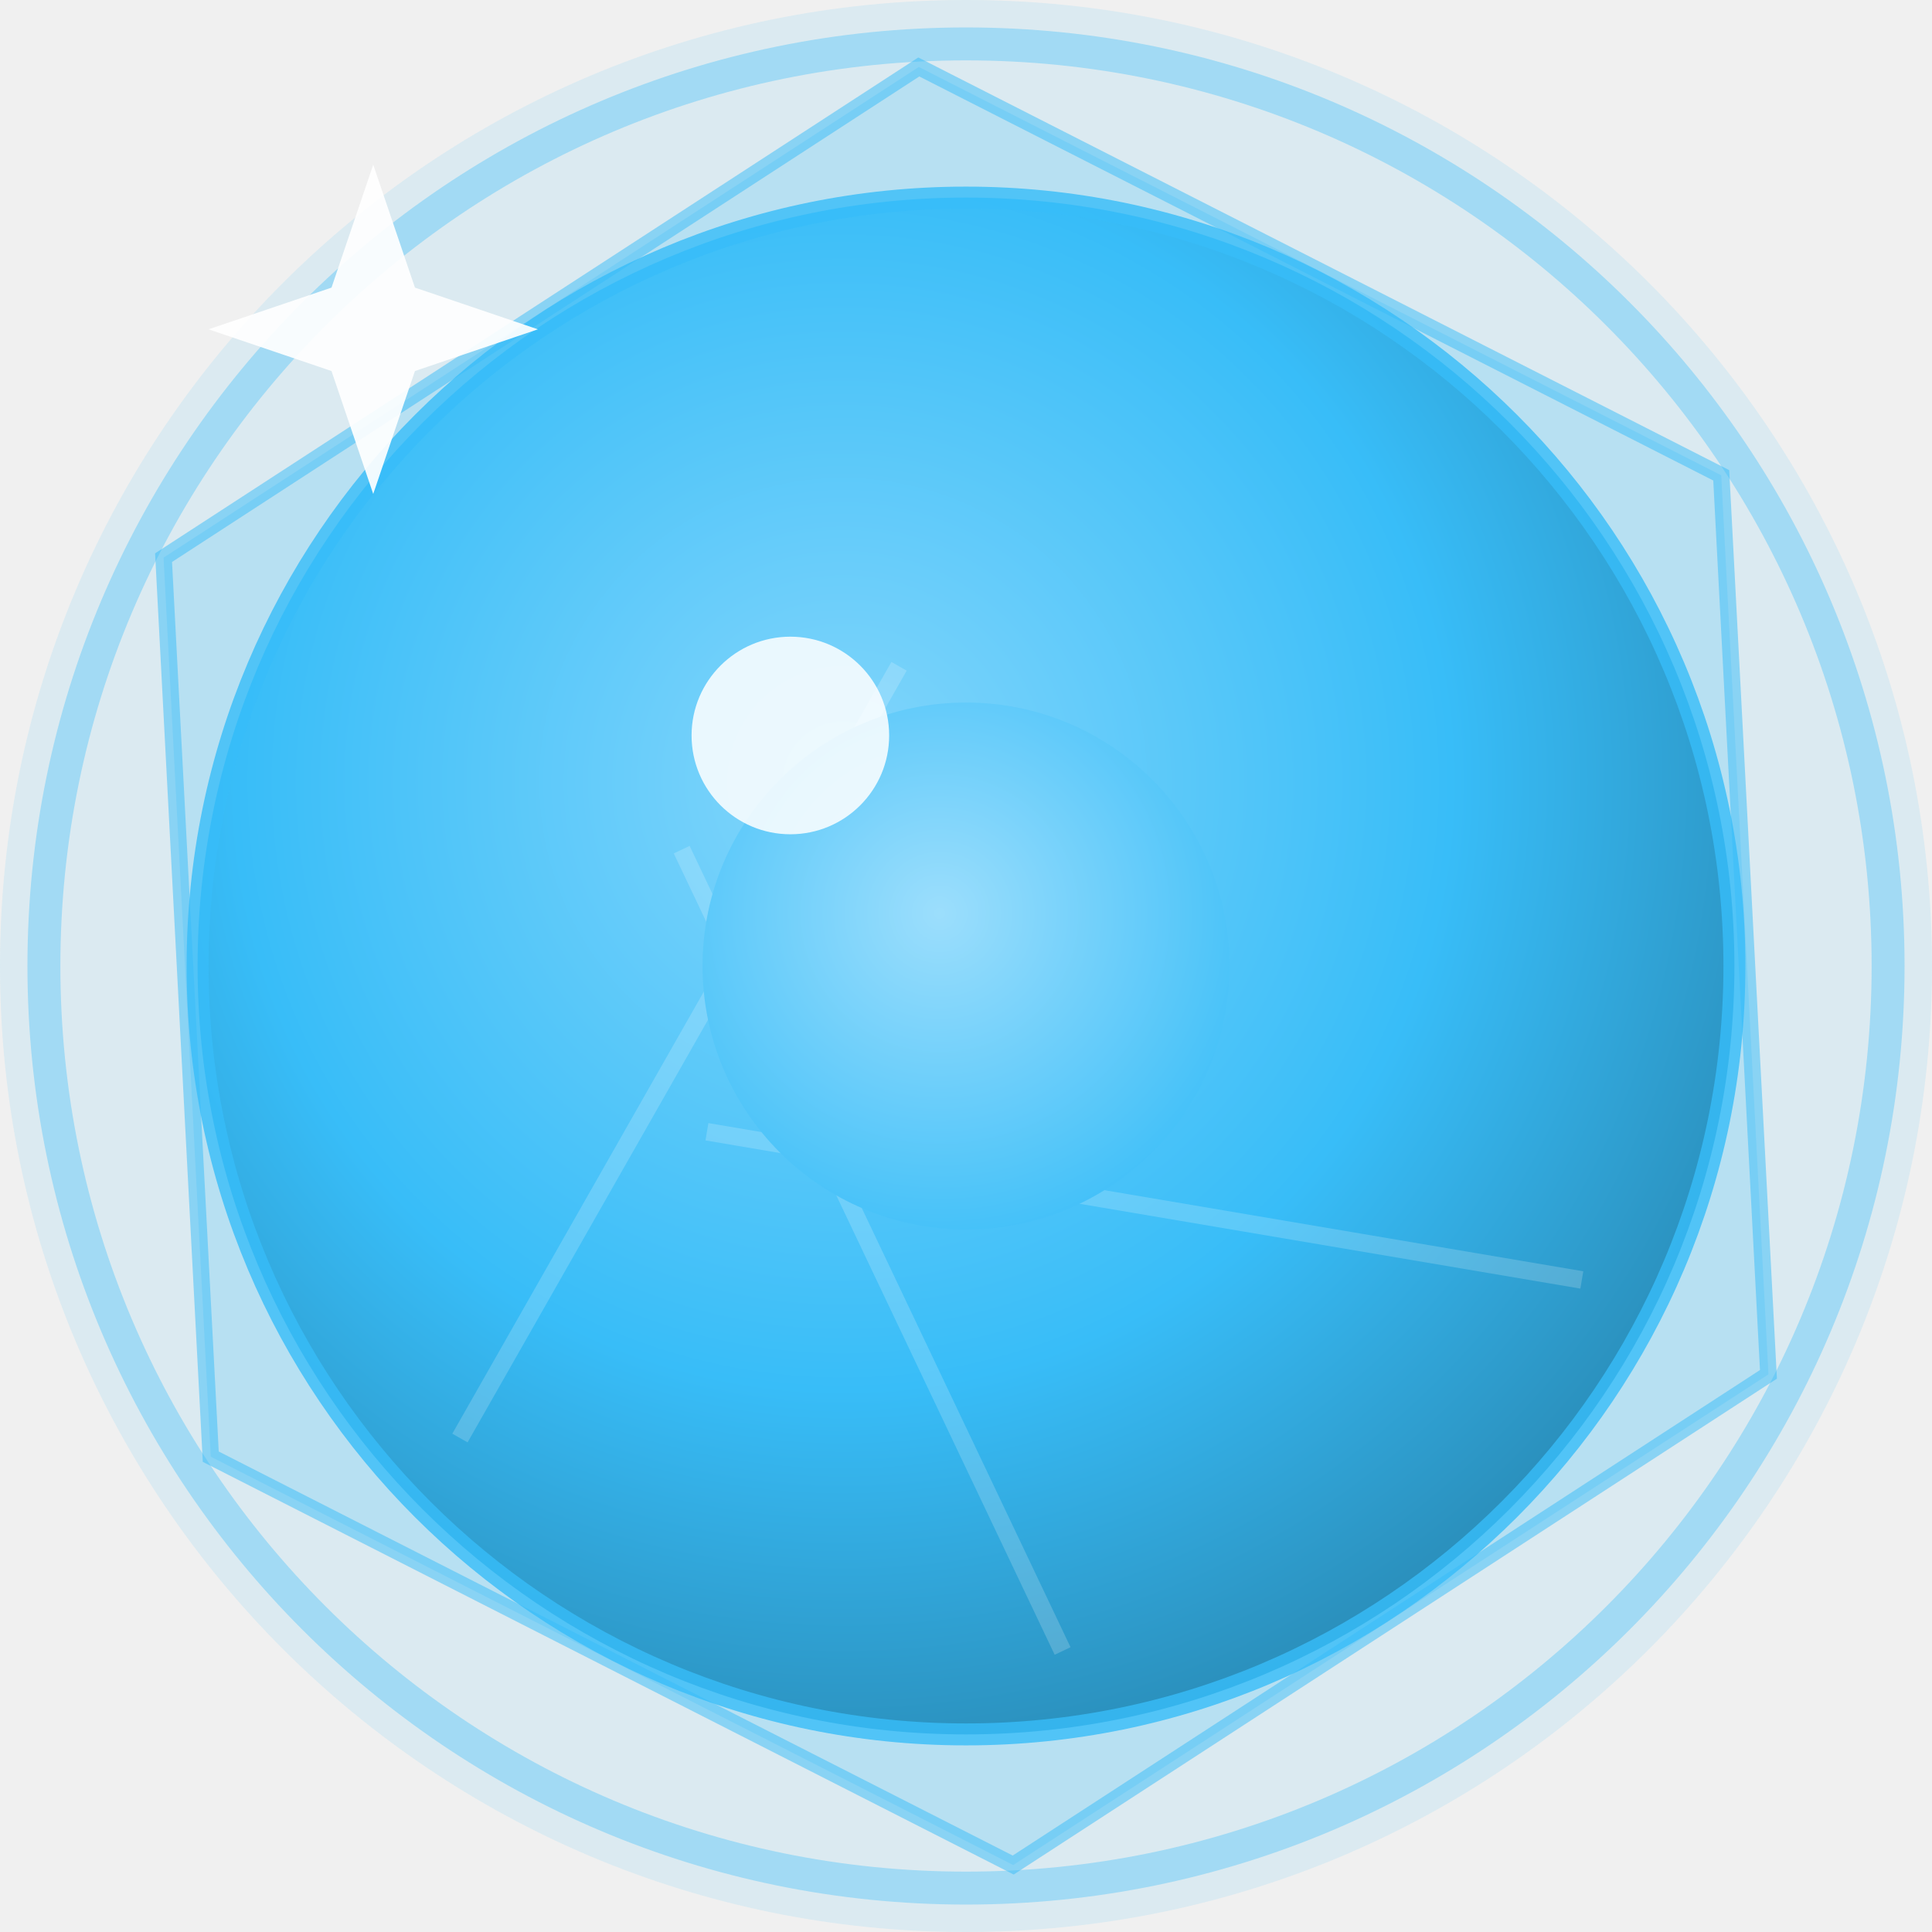
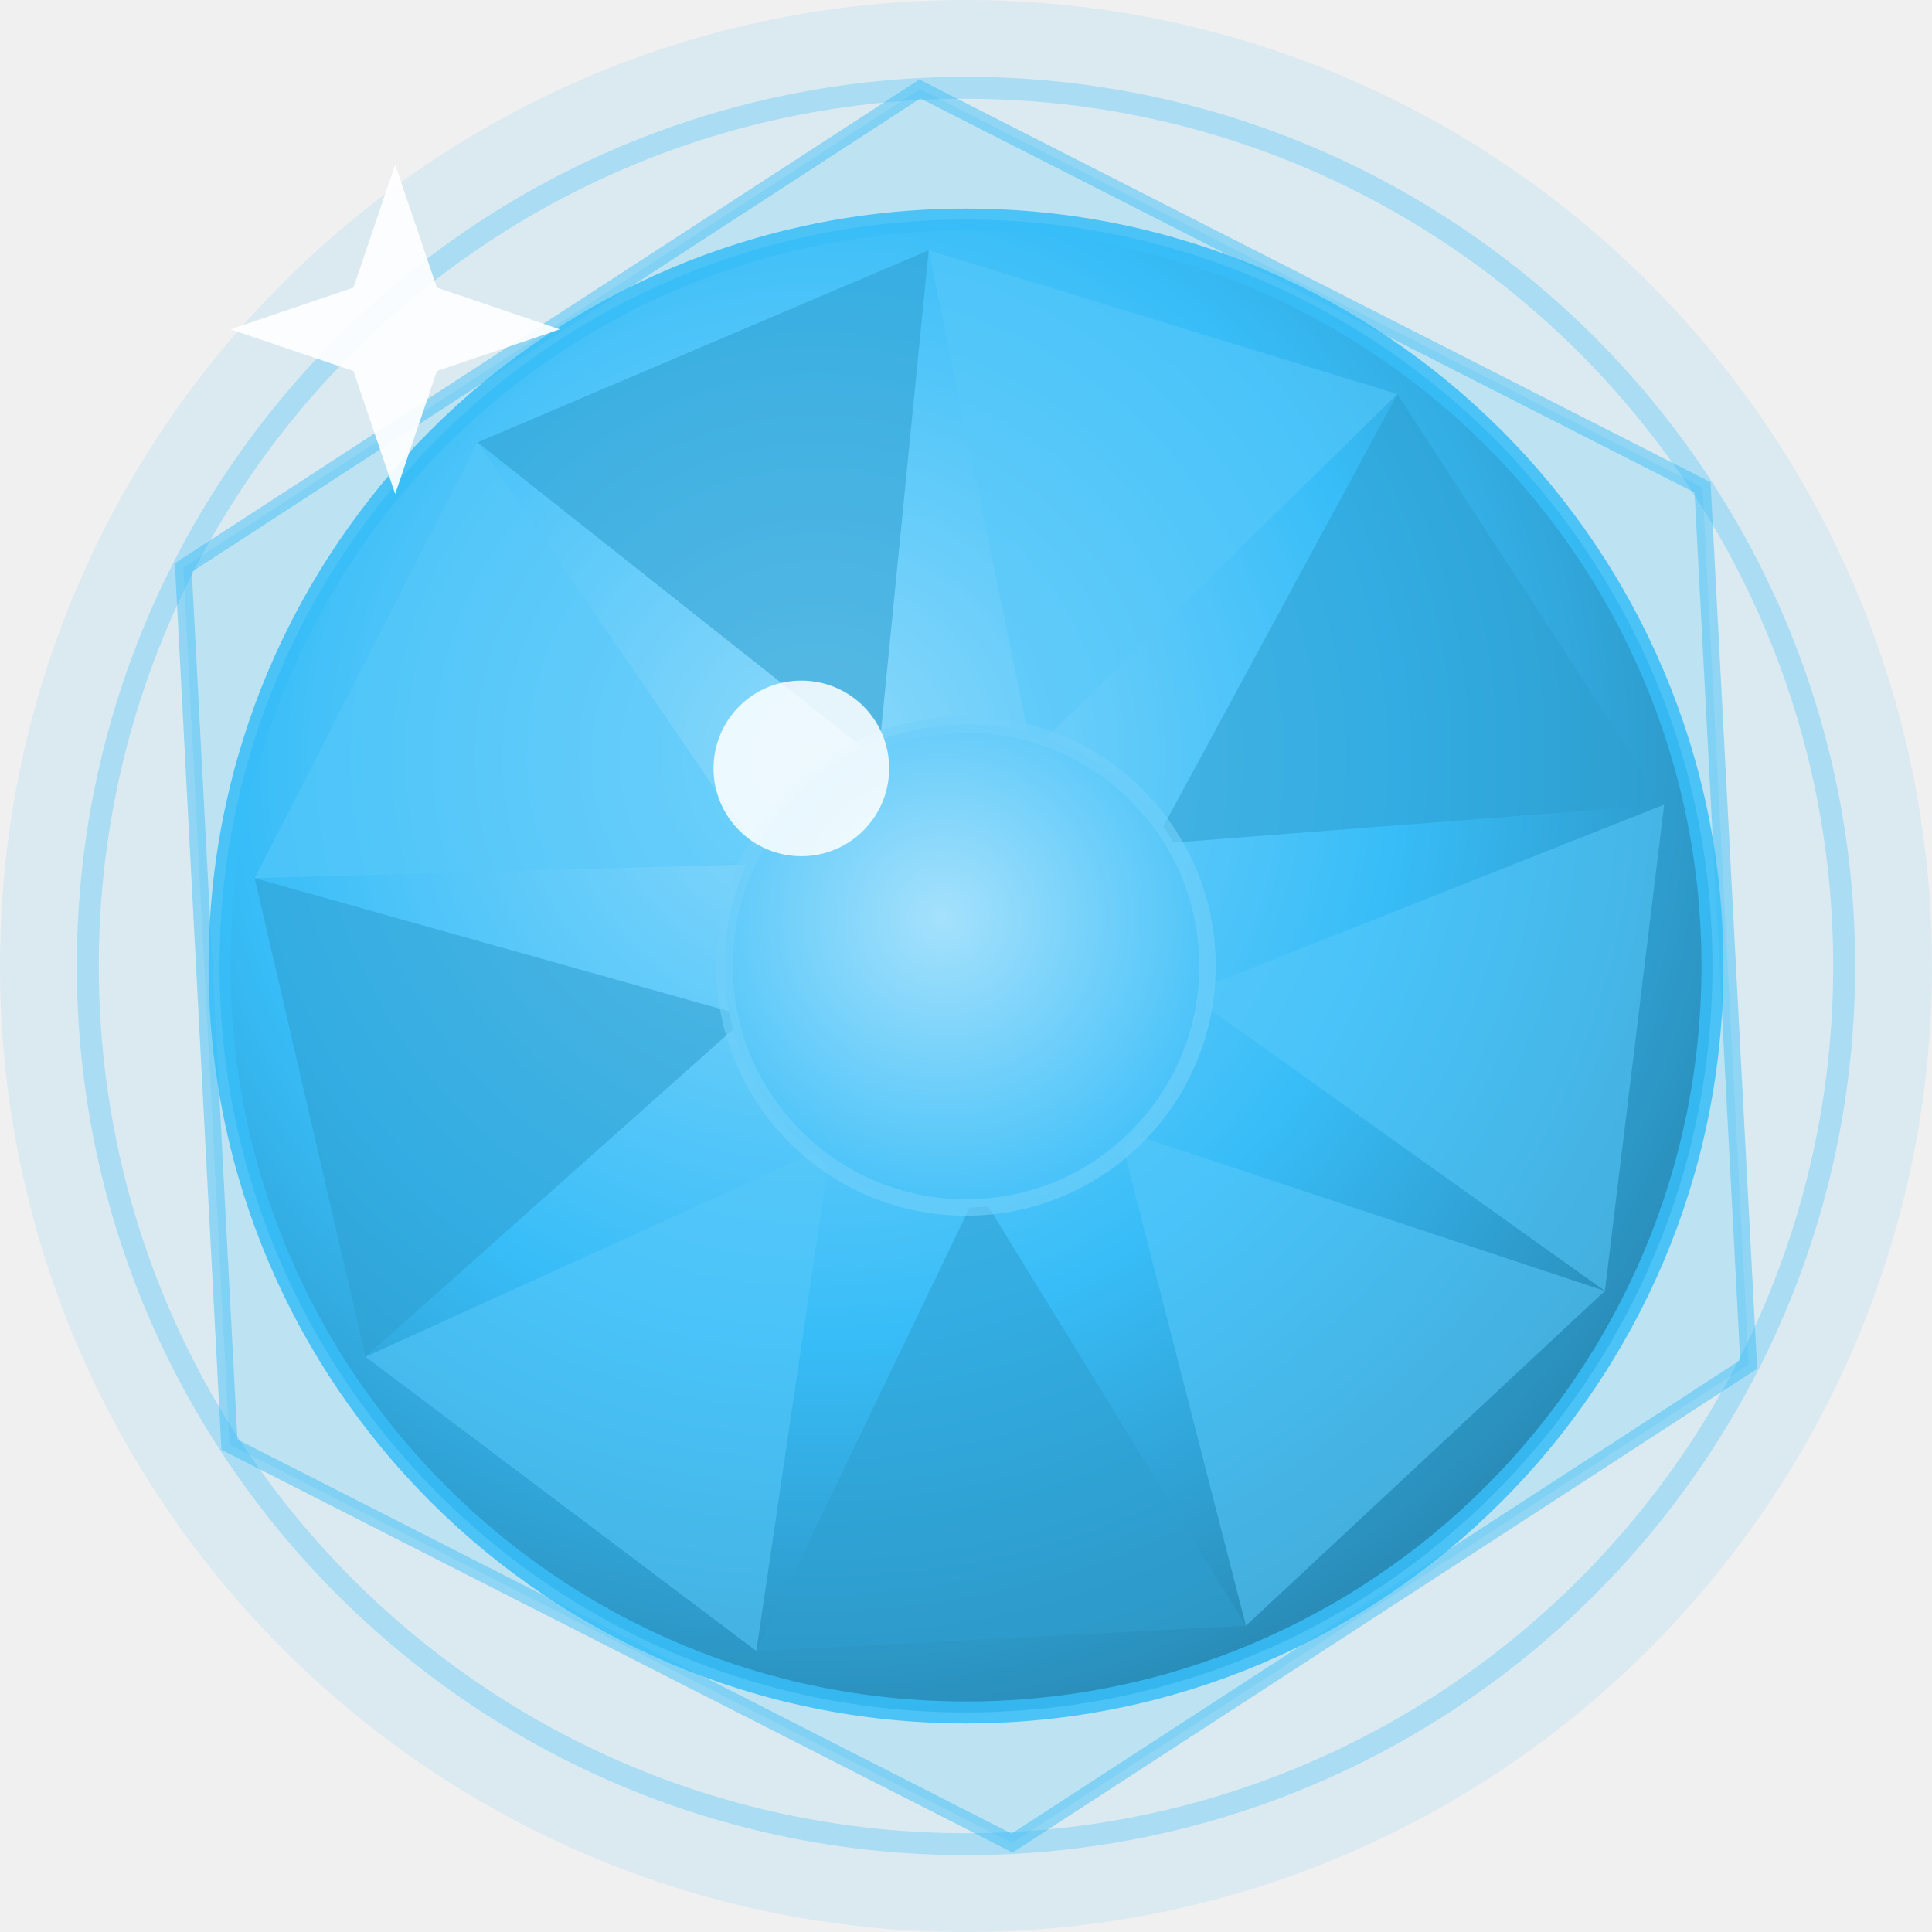
<svg xmlns="http://www.w3.org/2000/svg" width="176" height="176" viewBox="0 0 176 176">
  <defs>
-     <radialGradient id="orb" cx="42%" cy="38%" r="72%">
-       <stop offset="0%" stop-color="#84D6FB" />
-       <stop offset="55%" stop-color="#38BDF8" />
-       <stop offset="100%" stop-color="#2681A9" />
+     <radialGradient id="orb" cx="40%" cy="36%" r="75%">
+       <stop offset="0%" stop-color="#8CD9FB" />
+       <stop offset="52%" stop-color="#38BDF8" />
+       <stop offset="100%" stop-color="#257DA4" />
    </radialGradient>
    <radialGradient id="core" cx="45%" cy="40%" r="70%">
-       <stop offset="0%" stop-color="#9CDEFC" />
+       <stop offset="0%" stop-color="#A5E1FC" />
      <stop offset="100%" stop-color="#38BDF8" />
    </radialGradient>
  </defs>
  <circle cx="88" cy="88" r="88" fill="#38BDF8" opacity="0.12" />
-   <circle cx="88" cy="88" r="84" fill="none" stroke="#38BDF8" stroke-opacity="0.35" stroke-width="3" />
-   <polygon points="161.1,125.2 92.3,169.9 19.2,132.7 14.9,50.8 83.7,6.1 156.8,43.3" fill="#38BDF8" fill-opacity="0.22" stroke="#38BDF8" stroke-opacity="0.5" stroke-width="1.5" />
-   <polygon points="144.7,68.5 133.3,127.4 76.6,146.9 31.3,107.5 42.7,48.6 99.4,29.1" fill="#38BDF8" fill-opacity="0.10" stroke="#38BDF8" stroke-opacity="0.3" stroke-width="1" />
-   <circle cx="88" cy="88" r="70" fill="url(#orb)" stroke="#38BDF8" stroke-opacity="0.8" stroke-width="2" />
-   <line x1="144.1" y1="116.6" x2="64.4" y2="103.1" stroke="#FFFFFF" stroke-opacity="0.18" stroke-width="1.6" />
-   <line x1="96.8" y1="150.4" x2="62.1" y2="77.4" stroke="#FFFFFF" stroke-opacity="0.18" stroke-width="1.6" />
-   <line x1="41.9" y1="131.0" x2="81.9" y2="60.7" stroke="#FFFFFF" stroke-opacity="0.18" stroke-width="1.6" />
-   <circle cx="88" cy="88" r="24" fill="url(#core)" />
-   <circle cx="72" cy="67" r="9" fill="#FFFFFF" opacity="0.85" />
-   <path d="M49.0,30.0L37.8,33.8L34.0,45.0L30.2,33.8L19.0,30.0L30.2,26.2L34.0,15.0L37.8,26.2Z" fill="#FFFFFF" opacity="0.92" />
+   <circle cx="88" cy="88" r="66" fill="#38BDF8" opacity="0.10" />
+   <circle cx="88" cy="88" r="80" fill="none" stroke="#38BDF8" stroke-opacity="0.3" stroke-width="2" />
+   <polygon points="159.3,124.3 92.2,167.9 20.9,131.6 16.7,51.7 83.8,8.1 155.1,44.4" fill="#38BDF8" fill-opacity="0.18" stroke="#38BDF8" stroke-opacity="0.45" stroke-width="1.5" />
+   <circle cx="88" cy="88" r="68" fill="url(#orb)" stroke="#38BDF8" stroke-opacity="0.85" stroke-width="2" />
+   <path d="M146.2,117.6 L113.5,148.1 L101.9,102.9 Z" fill="#58C8F9" fill-opacity="0.55" />
+   <path d="M113.5,148.1 L68.9,150.4 L89.1,108.4 Z" fill="#2F9FD0" fill-opacity="0.55" />
+   <path d="M68.9,150.4 L33.3,123.6 L75.7,104.3 Z" fill="#58C8F9" fill-opacity="0.55" />
+   <path d="M33.3,123.6 L23.2,80.0 L68.1,92.6 Z" fill="#2F9FD0" fill-opacity="0.55" />
+   <path d="M23.2,80.0 L43.5,40.3 L69.8,78.7 Z" fill="#58C8F9" fill-opacity="0.55" />
+   <path d="M43.5,40.3 L84.6,22.8 L80.0,69.2 Z" fill="#2F9FD0" fill-opacity="0.55" />
+   <path d="M84.6,22.8 L127.3,35.9 L94.0,68.5 Z" fill="#58C8F9" fill-opacity="0.55" />
+   <path d="M127.3,35.9 L151.6,73.3 L105.1,76.9 Z" fill="#2F9FD0" fill-opacity="0.55" />
+   <path d="M151.6,73.3 L146.2,117.6 L108.2,90.5 Z" fill="#58C8F9" fill-opacity="0.55" />
+   <circle cx="88" cy="88" r="22" fill="url(#core)" stroke="#74D1FA" stroke-opacity="0.6" stroke-width="1.5" />
+   <circle cx="73" cy="70" r="8" fill="#FFFFFF" opacity="0.85" />
+   <path d="M51.0,30.0L39.8,33.8L36.0,45.0L32.2,33.8L21.0,30.0L32.2,26.2L36.0,15.0L39.8,26.2Z" fill="#FFFFFF" opacity="0.92" />
</svg>
